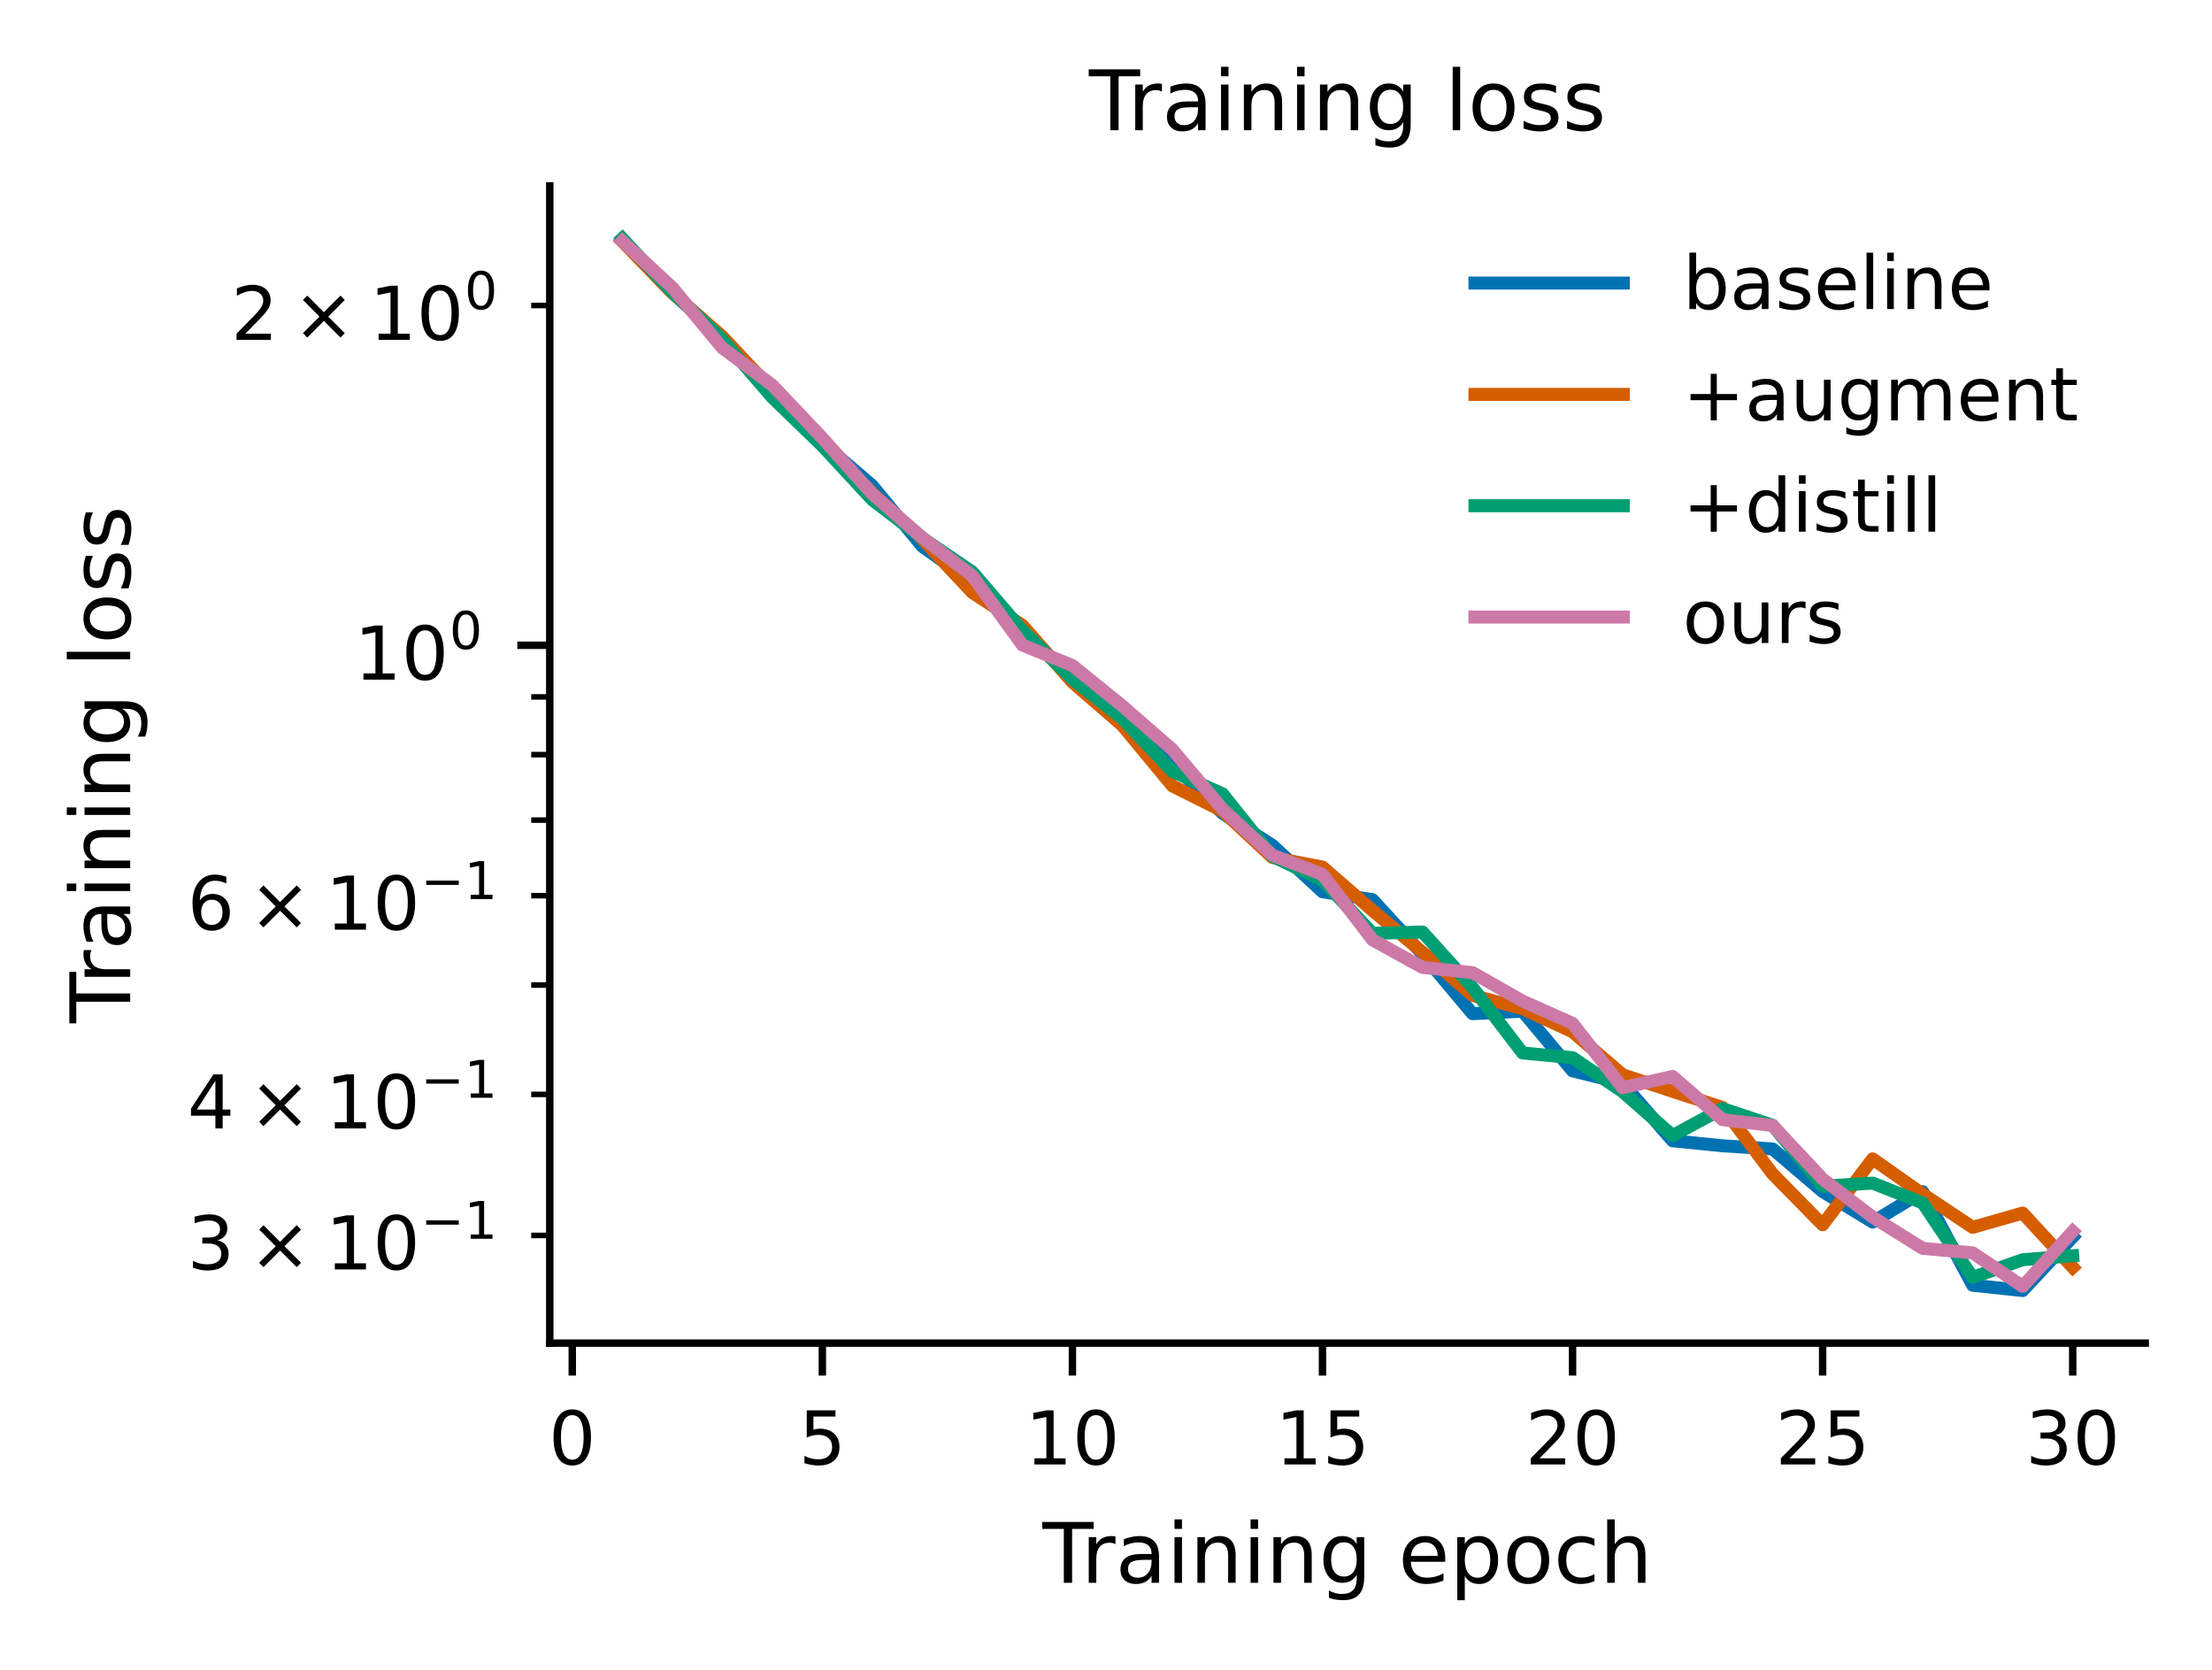
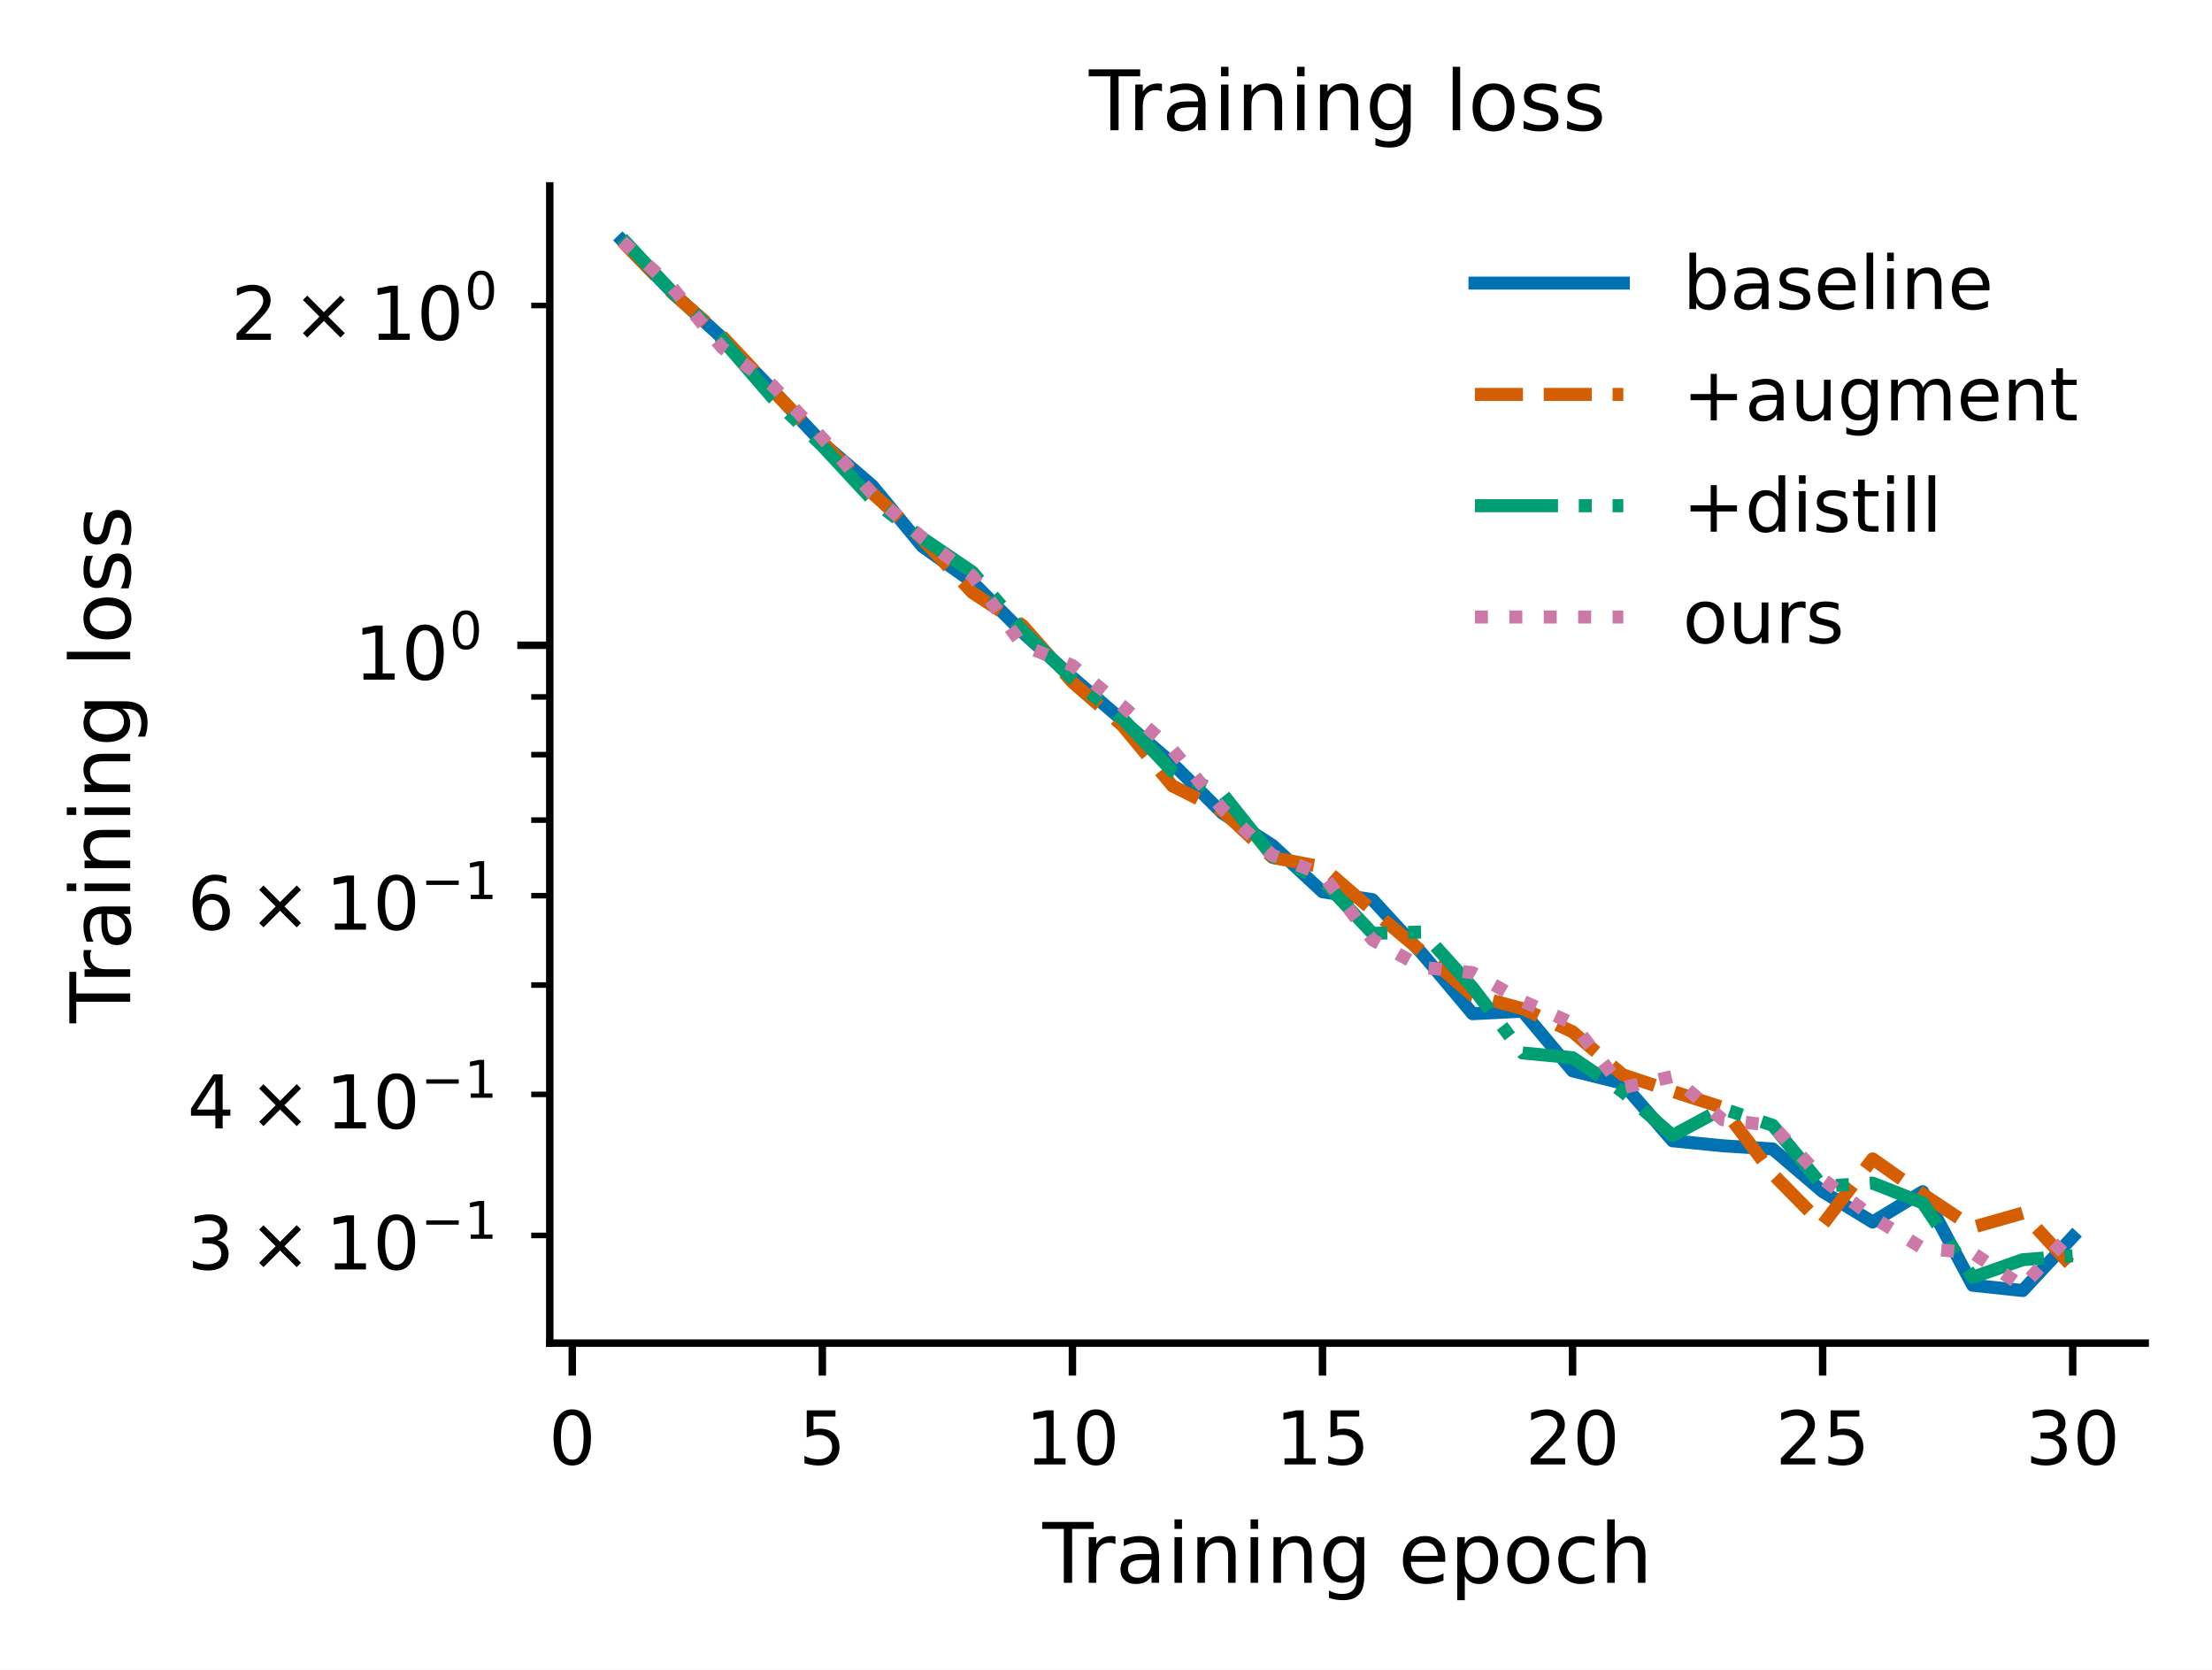
<svg xmlns="http://www.w3.org/2000/svg" xmlns:xlink="http://www.w3.org/1999/xlink" width="238.519pt" height="179.997pt" viewBox="0 0 238.519 179.997" version="1.1">
  <defs>
    <style type="text/css">*{stroke-linejoin: round; stroke-linecap: butt}</style>
  </defs>
  <g id="figure_1">
    <g id="patch_1">
      <path d="M 0 179.997  L 238.519 179.997  L 238.519 0  L 0 0  z " style="fill: #ffffff" />
    </g>
    <g id="axes_1">
      <g id="patch_2">
        <path d="M 59.281 144.796  L 231.319 144.796  L 231.319 20.039  L 59.281 20.039  z " style="fill: #ffffff" />
      </g>
      <g id="matplotlib.axis_1">
        <g id="xtick_1">
          <g id="line2d_1">
            <defs>
-               <path id="m3658584c99" d="M 0 0  L 0 3.5  " style="stroke: #000000; stroke-width: 0.8" />
-             </defs>
-             <g>
-               <use xlink:href="#m3658584c99" x="61.708" y="144.796" style="stroke: #000000; stroke-width: 0.8" />
+               <path id="m86f675a57e" d="M 0 0  L 0 3.5  " style="stroke: #000000; stroke-width: 0.8" />
+             </defs>
+             <g>
+               <use xlink:href="#m86f675a57e" x="61.708" y="144.796" style="stroke: #000000; stroke-width: 0.8" />
            </g>
          </g>
          <g id="text_1">
            <g transform="translate(59.16257 157.8746) scale(0.08 -0.08)">
              <defs>
                <path id="DejaVuSans-13" d="M 2034 4250  Q 1547 4250 1301 3770  Q 1056 3291 1056 2328  Q 1056 1369 1301 889  Q 1547 409 2034 409  Q 2525 409 2770 889  Q 3016 1369 3016 2328  Q 3016 3291 2770 3770  Q 2525 4250 2034 4250  z M 2034 4750  Q 2819 4750 3233 4129  Q 3647 3509 3647 2328  Q 3647 1150 3233 529  Q 2819 -91 2034 -91  Q 1250 -91 836 529  Q 422 1150 422 2328  Q 422 3509 836 4129  Q 1250 4750 2034 4750  z " transform="scale(0.015625)" />
              </defs>
              <use xlink:href="#DejaVuSans-13" />
            </g>
          </g>
        </g>
        <g id="xtick_2">
          <g id="line2d_2">
            <g>
-               <use xlink:href="#m3658584c99" x="88.673" y="144.796" style="stroke: #000000; stroke-width: 0.8" />
+               <use xlink:href="#m86f675a57e" x="88.673" y="144.796" style="stroke: #000000; stroke-width: 0.8" />
            </g>
          </g>
          <g id="text_2">
            <g transform="translate(86.12776 157.8746) scale(0.08 -0.08)">
              <defs>
                <path id="DejaVuSans-18" d="M 691 4666  L 3169 4666  L 3169 4134  L 1269 4134  L 1269 2991  Q 1406 3038 1543 3061  Q 1681 3084 1819 3084  Q 2600 3084 3056 2656  Q 3513 2228 3513 1497  Q 3513 744 3044 326  Q 2575 -91 1722 -91  Q 1428 -91 1123 -41  Q 819 9 494 109  L 494 744  Q 775 591 1075 516  Q 1375 441 1709 441  Q 2250 441 2565 725  Q 2881 1009 2881 1497  Q 2881 1984 2565 2268  Q 2250 2553 1709 2553  Q 1456 2553 1204 2497  Q 953 2441 691 2322  L 691 4666  z " transform="scale(0.015625)" />
              </defs>
              <use xlink:href="#DejaVuSans-18" />
            </g>
          </g>
        </g>
        <g id="xtick_3">
          <g id="line2d_3">
            <g>
-               <use xlink:href="#m3658584c99" x="115.638" y="144.796" style="stroke: #000000; stroke-width: 0.8" />
+               <use xlink:href="#m86f675a57e" x="115.638" y="144.796" style="stroke: #000000; stroke-width: 0.8" />
            </g>
          </g>
          <g id="text_3">
            <g transform="translate(110.5479 157.8746) scale(0.08 -0.08)">
              <defs>
                <path id="DejaVuSans-14" d="M 794 531  L 1825 531  L 1825 4091  L 703 3866  L 703 4441  L 1819 4666  L 2450 4666  L 2450 531  L 3481 531  L 3481 0  L 794 0  L 794 531  z " transform="scale(0.015625)" />
              </defs>
              <use xlink:href="#DejaVuSans-14" />
              <use xlink:href="#DejaVuSans-13" transform="translate(63.625 0)" />
            </g>
          </g>
        </g>
        <g id="xtick_4">
          <g id="line2d_4">
            <g>
-               <use xlink:href="#m3658584c99" x="142.603" y="144.796" style="stroke: #000000; stroke-width: 0.8" />
+               <use xlink:href="#m86f675a57e" x="142.603" y="144.796" style="stroke: #000000; stroke-width: 0.8" />
            </g>
          </g>
          <g id="text_4">
            <g transform="translate(137.5131 157.8746) scale(0.08 -0.08)">
              <use xlink:href="#DejaVuSans-14" />
              <use xlink:href="#DejaVuSans-18" transform="translate(63.625 0)" />
            </g>
          </g>
        </g>
        <g id="xtick_5">
          <g id="line2d_5">
            <g>
-               <use xlink:href="#m3658584c99" x="169.568" y="144.796" style="stroke: #000000; stroke-width: 0.8" />
+               <use xlink:href="#m86f675a57e" x="169.568" y="144.796" style="stroke: #000000; stroke-width: 0.8" />
            </g>
          </g>
          <g id="text_5">
            <g transform="translate(164.4783 157.8746) scale(0.08 -0.08)">
              <defs>
                <path id="DejaVuSans-15" d="M 1228 531  L 3431 531  L 3431 0  L 469 0  L 469 531  Q 828 903 1448 1529  Q 2069 2156 2228 2338  Q 2531 2678 2651 2914  Q 2772 3150 2772 3378  Q 2772 3750 2511 3984  Q 2250 4219 1831 4219  Q 1534 4219 1204 4116  Q 875 4013 500 3803  L 500 4441  Q 881 4594 1212 4672  Q 1544 4750 1819 4750  Q 2544 4750 2975 4387  Q 3406 4025 3406 3419  Q 3406 3131 3298 2873  Q 3191 2616 2906 2266  Q 2828 2175 2409 1742  Q 1991 1309 1228 531  z " transform="scale(0.015625)" />
              </defs>
              <use xlink:href="#DejaVuSans-15" />
              <use xlink:href="#DejaVuSans-13" transform="translate(63.625 0)" />
            </g>
          </g>
        </g>
        <g id="xtick_6">
          <g id="line2d_6">
            <g>
-               <use xlink:href="#m3658584c99" x="196.534" y="144.796" style="stroke: #000000; stroke-width: 0.8" />
+               <use xlink:href="#m86f675a57e" x="196.534" y="144.796" style="stroke: #000000; stroke-width: 0.8" />
            </g>
          </g>
          <g id="text_6">
            <g transform="translate(191.4435 157.8746) scale(0.08 -0.08)">
              <use xlink:href="#DejaVuSans-15" />
              <use xlink:href="#DejaVuSans-18" transform="translate(63.625 0)" />
            </g>
          </g>
        </g>
        <g id="xtick_7">
          <g id="line2d_7">
            <g>
-               <use xlink:href="#m3658584c99" x="223.499" y="144.796" style="stroke: #000000; stroke-width: 0.8" />
+               <use xlink:href="#m86f675a57e" x="223.499" y="144.796" style="stroke: #000000; stroke-width: 0.8" />
            </g>
          </g>
          <g id="text_7">
            <g transform="translate(218.4087 157.8746) scale(0.08 -0.08)">
              <defs>
                <path id="DejaVuSans-16" d="M 2597 2516  Q 3050 2419 3304 2112  Q 3559 1806 3559 1356  Q 3559 666 3084 287  Q 2609 -91 1734 -91  Q 1441 -91 1130 -33  Q 819 25 488 141  L 488 750  Q 750 597 1062 519  Q 1375 441 1716 441  Q 2309 441 2620 675  Q 2931 909 2931 1356  Q 2931 1769 2642 2001  Q 2353 2234 1838 2234  L 1294 2234  L 1294 2753  L 1863 2753  Q 2328 2753 2575 2939  Q 2822 3125 2822 3475  Q 2822 3834 2567 4026  Q 2313 4219 1838 4219  Q 1578 4219 1281 4162  Q 984 4106 628 3988  L 628 4550  Q 988 4650 1302 4700  Q 1616 4750 1894 4750  Q 2613 4750 3031 4423  Q 3450 4097 3450 3541  Q 3450 3153 3228 2886  Q 3006 2619 2597 2516  z " transform="scale(0.015625)" />
              </defs>
              <use xlink:href="#DejaVuSans-16" />
              <use xlink:href="#DejaVuSans-13" transform="translate(63.625 0)" />
            </g>
          </g>
        </g>
        <g id="text_8">
          <g transform="translate(112.4089 170.6351) scale(0.09 -0.09)">
            <defs>
              <path id="DejaVuSans-37" d="M -19 4666  L 3928 4666  L 3928 4134  L 2272 4134  L 2272 0  L 1638 0  L 1638 4134  L -19 4134  L -19 4666  z " transform="scale(0.015625)" />
              <path id="DejaVuSans-55" d="M 2631 2963  Q 2534 3019 2420 3045  Q 2306 3072 2169 3072  Q 1681 3072 1420 2755  Q 1159 2438 1159 1844  L 1159 0  L 581 0  L 581 3500  L 1159 3500  L 1159 2956  Q 1341 3275 1631 3429  Q 1922 3584 2338 3584  Q 2397 3584 2469 3576  Q 2541 3569 2628 3553  L 2631 2963  z " transform="scale(0.015625)" />
              <path id="DejaVuSans-44" d="M 2194 1759  Q 1497 1759 1228 1600  Q 959 1441 959 1056  Q 959 750 1161 570  Q 1363 391 1709 391  Q 2188 391 2477 730  Q 2766 1069 2766 1631  L 2766 1759  L 2194 1759  z M 3341 1997  L 3341 0  L 2766 0  L 2766 531  Q 2569 213 2275 61  Q 1981 -91 1556 -91  Q 1019 -91 701 211  Q 384 513 384 1019  Q 384 1609 779 1909  Q 1175 2209 1959 2209  L 2766 2209  L 2766 2266  Q 2766 2663 2505 2880  Q 2244 3097 1772 3097  Q 1472 3097 1187 3025  Q 903 2953 641 2809  L 641 3341  Q 956 3463 1253 3523  Q 1550 3584 1831 3584  Q 2591 3584 2966 3190  Q 3341 2797 3341 1997  z " transform="scale(0.015625)" />
              <path id="DejaVuSans-4c" d="M 603 3500  L 1178 3500  L 1178 0  L 603 0  L 603 3500  z M 603 4863  L 1178 4863  L 1178 4134  L 603 4134  L 603 4863  z " transform="scale(0.015625)" />
              <path id="DejaVuSans-51" d="M 3513 2113  L 3513 0  L 2938 0  L 2938 2094  Q 2938 2591 2744 2837  Q 2550 3084 2163 3084  Q 1697 3084 1428 2787  Q 1159 2491 1159 1978  L 1159 0  L 581 0  L 581 3500  L 1159 3500  L 1159 2956  Q 1366 3272 1645 3428  Q 1925 3584 2291 3584  Q 2894 3584 3203 3211  Q 3513 2838 3513 2113  z " transform="scale(0.015625)" />
              <path id="DejaVuSans-4a" d="M 2906 1791  Q 2906 2416 2648 2759  Q 2391 3103 1925 3103  Q 1463 3103 1205 2759  Q 947 2416 947 1791  Q 947 1169 1205 825  Q 1463 481 1925 481  Q 2391 481 2648 825  Q 2906 1169 2906 1791  z M 3481 434  Q 3481 -459 3084 -895  Q 2688 -1331 1869 -1331  Q 1566 -1331 1297 -1286  Q 1028 -1241 775 -1147  L 775 -588  Q 1028 -725 1275 -790  Q 1522 -856 1778 -856  Q 2344 -856 2625 -561  Q 2906 -266 2906 331  L 2906 616  Q 2728 306 2450 153  Q 2172 0 1784 0  Q 1141 0 747 490  Q 353 981 353 1791  Q 353 2603 747 3093  Q 1141 3584 1784 3584  Q 2172 3584 2450 3431  Q 2728 3278 2906 2969  L 2906 3500  L 3481 3500  L 3481 434  z " transform="scale(0.015625)" />
              <path id="DejaVuSans-3" transform="scale(0.015625)" />
              <path id="DejaVuSans-48" d="M 3597 1894  L 3597 1613  L 953 1613  Q 991 1019 1311 708  Q 1631 397 2203 397  Q 2534 397 2845 478  Q 3156 559 3463 722  L 3463 178  Q 3153 47 2828 -22  Q 2503 -91 2169 -91  Q 1331 -91 842 396  Q 353 884 353 1716  Q 353 2575 817 3079  Q 1281 3584 2069 3584  Q 2775 3584 3186 3129  Q 3597 2675 3597 1894  z M 3022 2063  Q 3016 2534 2758 2815  Q 2500 3097 2075 3097  Q 1594 3097 1305 2825  Q 1016 2553 972 2059  L 3022 2063  z " transform="scale(0.015625)" />
              <path id="DejaVuSans-53" d="M 1159 525  L 1159 -1331  L 581 -1331  L 581 3500  L 1159 3500  L 1159 2969  Q 1341 3281 1617 3432  Q 1894 3584 2278 3584  Q 2916 3584 3314 3078  Q 3713 2572 3713 1747  Q 3713 922 3314 415  Q 2916 -91 2278 -91  Q 1894 -91 1617 61  Q 1341 213 1159 525  z M 3116 1747  Q 3116 2381 2855 2742  Q 2594 3103 2138 3103  Q 1681 3103 1420 2742  Q 1159 2381 1159 1747  Q 1159 1113 1420 752  Q 1681 391 2138 391  Q 2594 391 2855 752  Q 3116 1113 3116 1747  z " transform="scale(0.015625)" />
              <path id="DejaVuSans-52" d="M 1959 3097  Q 1497 3097 1228 2736  Q 959 2375 959 1747  Q 959 1119 1226 758  Q 1494 397 1959 397  Q 2419 397 2687 759  Q 2956 1122 2956 1747  Q 2956 2369 2687 2733  Q 2419 3097 1959 3097  z M 1959 3584  Q 2709 3584 3137 3096  Q 3566 2609 3566 1747  Q 3566 888 3137 398  Q 2709 -91 1959 -91  Q 1206 -91 779 398  Q 353 888 353 1747  Q 353 2609 779 3096  Q 1206 3584 1959 3584  z " transform="scale(0.015625)" />
              <path id="DejaVuSans-46" d="M 3122 3366  L 3122 2828  Q 2878 2963 2633 3030  Q 2388 3097 2138 3097  Q 1578 3097 1268 2742  Q 959 2388 959 1747  Q 959 1106 1268 751  Q 1578 397 2138 397  Q 2388 397 2633 464  Q 2878 531 3122 666  L 3122 134  Q 2881 22 2623 -34  Q 2366 -91 2075 -91  Q 1284 -91 818 406  Q 353 903 353 1747  Q 353 2603 823 3093  Q 1294 3584 2113 3584  Q 2378 3584 2631 3529  Q 2884 3475 3122 3366  z " transform="scale(0.015625)" />
              <path id="DejaVuSans-4b" d="M 3513 2113  L 3513 0  L 2938 0  L 2938 2094  Q 2938 2591 2744 2837  Q 2550 3084 2163 3084  Q 1697 3084 1428 2787  Q 1159 2491 1159 1978  L 1159 0  L 581 0  L 581 4863  L 1159 4863  L 1159 2956  Q 1366 3272 1645 3428  Q 1925 3584 2291 3584  Q 2894 3584 3203 3211  Q 3513 2838 3513 2113  z " transform="scale(0.015625)" />
            </defs>
            <use xlink:href="#DejaVuSans-37" />
            <use xlink:href="#DejaVuSans-55" transform="translate(46.375 0)" />
            <use xlink:href="#DejaVuSans-44" transform="translate(87.48438 0)" />
            <use xlink:href="#DejaVuSans-4c" transform="translate(148.7656 0)" />
            <use xlink:href="#DejaVuSans-51" transform="translate(176.5469 0)" />
            <use xlink:href="#DejaVuSans-4c" transform="translate(239.9219 0)" />
            <use xlink:href="#DejaVuSans-51" transform="translate(267.7031 0)" />
            <use xlink:href="#DejaVuSans-4a" transform="translate(331.0781 0)" />
            <use xlink:href="#DejaVuSans-3" transform="translate(394.5625 0)" />
            <use xlink:href="#DejaVuSans-48" transform="translate(426.3438 0)" />
            <use xlink:href="#DejaVuSans-53" transform="translate(487.875 0)" />
            <use xlink:href="#DejaVuSans-52" transform="translate(551.3594 0)" />
            <use xlink:href="#DejaVuSans-46" transform="translate(612.5469 0)" />
            <use xlink:href="#DejaVuSans-4b" transform="translate(667.5312 0)" />
          </g>
        </g>
      </g>
      <g id="matplotlib.axis_2">
        <g id="ytick_1">
          <g id="line2d_8">
            <defs>
-               <path id="m141e3c0cf9" d="M 0 0  L -3.5 0  " style="stroke: #000000; stroke-width: 0.8" />
-             </defs>
-             <g>
-               <use xlink:href="#m141e3c0cf9" x="59.281" y="69.564" style="stroke: #000000; stroke-width: 0.8" />
+               <path id="m011848b811" d="M 0 0  L -3.5 0  " style="stroke: #000000; stroke-width: 0.8" />
+             </defs>
+             <g>
+               <use xlink:href="#m011848b811" x="59.281" y="69.564" style="stroke: #000000; stroke-width: 0.8" />
            </g>
          </g>
          <g id="text_9">
            <g transform="translate(38.2007 73.3238) scale(0.08 -0.08)">
              <use xlink:href="#DejaVuSans-14" transform="translate(0 0.746875)" />
              <use xlink:href="#DejaVuSans-13" transform="translate(63.62305 0.746875)" />
              <use xlink:href="#DejaVuSans-13" transform="translate(128.2031 42.04688) scale(0.7)" />
            </g>
          </g>
        </g>
        <g id="ytick_2">
          <g id="line2d_9">
            <defs>
-               <path id="md1b046760c" d="M 0 0  L -2 0  " style="stroke: #000000; stroke-width: 0.6" />
-             </defs>
-             <g>
-               <use xlink:href="#md1b046760c" x="59.281" y="133.185" style="stroke: #000000; stroke-width: 0.6" />
+               <path id="m8c7c0740ca" d="M 0 0  L -2 0  " style="stroke: #000000; stroke-width: 0.6" />
+             </defs>
+             <g>
+               <use xlink:href="#m8c7c0740ca" x="59.281" y="133.185" style="stroke: #000000; stroke-width: 0.6" />
            </g>
          </g>
          <g id="text_10">
            <g transform="translate(20.2007 136.905) scale(0.08 -0.08)">
              <defs>
                <path id="DejaVuSans-99" d="M 4488 3438  L 3059 2003  L 4488 575  L 4116 197  L 2681 1631  L 1247 197  L 878 575  L 2303 2003  L 878 3438  L 1247 3816  L 2681 2381  L 4116 3816  L 4488 3438  z " transform="scale(0.015625)" />
                <path id="DejaVuSans-c9c" d="M 678 2272  L 4684 2272  L 4684 1741  L 678 1741  L 678 2272  z " transform="scale(0.015625)" />
              </defs>
              <use xlink:href="#DejaVuSans-16" transform="translate(0 0.665625)" />
              <use xlink:href="#DejaVuSans-99" transform="translate(83.10547 0.665625)" />
              <use xlink:href="#DejaVuSans-14" transform="translate(186.377 0.665625)" />
              <use xlink:href="#DejaVuSans-13" transform="translate(250 0.665625)" />
              <use xlink:href="#DejaVuSans-c9c" transform="translate(314.5801 41.96563) scale(0.7)" />
              <use xlink:href="#DejaVuSans-14" transform="translate(373.2324 41.96563) scale(0.7)" />
            </g>
          </g>
        </g>
        <g id="ytick_3">
          <g id="line2d_10">
            <g>
-               <use xlink:href="#md1b046760c" x="59.281" y="117.983" style="stroke: #000000; stroke-width: 0.6" />
+               <use xlink:href="#m8c7c0740ca" x="59.281" y="117.983" style="stroke: #000000; stroke-width: 0.6" />
            </g>
          </g>
          <g id="text_11">
            <g transform="translate(20.2007 121.7031) scale(0.08 -0.08)">
              <defs>
                <path id="DejaVuSans-17" d="M 2419 4116  L 825 1625  L 2419 1625  L 2419 4116  z M 2253 4666  L 3047 4666  L 3047 1625  L 3713 1625  L 3713 1100  L 3047 1100  L 3047 0  L 2419 0  L 2419 1100  L 313 1100  L 313 1709  L 2253 4666  z " transform="scale(0.015625)" />
              </defs>
              <use xlink:href="#DejaVuSans-17" transform="translate(0 0.665625)" />
              <use xlink:href="#DejaVuSans-99" transform="translate(83.10547 0.665625)" />
              <use xlink:href="#DejaVuSans-14" transform="translate(186.377 0.665625)" />
              <use xlink:href="#DejaVuSans-13" transform="translate(250 0.665625)" />
              <use xlink:href="#DejaVuSans-c9c" transform="translate(314.5801 41.96563) scale(0.7)" />
              <use xlink:href="#DejaVuSans-14" transform="translate(373.2324 41.96563) scale(0.7)" />
            </g>
          </g>
        </g>
        <g id="ytick_4">
          <g id="line2d_11">
            <g>
-               <use xlink:href="#md1b046760c" x="59.281" y="106.192" style="stroke: #000000; stroke-width: 0.6" />
+               <use xlink:href="#m8c7c0740ca" x="59.281" y="106.192" style="stroke: #000000; stroke-width: 0.6" />
            </g>
          </g>
        </g>
        <g id="ytick_5">
          <g id="line2d_12">
            <g>
-               <use xlink:href="#md1b046760c" x="59.281" y="96.557" style="stroke: #000000; stroke-width: 0.6" />
+               <use xlink:href="#m8c7c0740ca" x="59.281" y="96.557" style="stroke: #000000; stroke-width: 0.6" />
            </g>
          </g>
          <g id="text_12">
            <g transform="translate(20.2007 100.2772) scale(0.08 -0.08)">
              <defs>
                <path id="DejaVuSans-19" d="M 2113 2584  Q 1688 2584 1439 2293  Q 1191 2003 1191 1497  Q 1191 994 1439 701  Q 1688 409 2113 409  Q 2538 409 2786 701  Q 3034 994 3034 1497  Q 3034 2003 2786 2293  Q 2538 2584 2113 2584  z M 3366 4563  L 3366 3988  Q 3128 4100 2886 4159  Q 2644 4219 2406 4219  Q 1781 4219 1451 3797  Q 1122 3375 1075 2522  Q 1259 2794 1537 2939  Q 1816 3084 2150 3084  Q 2853 3084 3261 2657  Q 3669 2231 3669 1497  Q 3669 778 3244 343  Q 2819 -91 2113 -91  Q 1303 -91 875 529  Q 447 1150 447 2328  Q 447 3434 972 4092  Q 1497 4750 2381 4750  Q 2619 4750 2861 4703  Q 3103 4656 3366 4563  z " transform="scale(0.015625)" />
              </defs>
              <use xlink:href="#DejaVuSans-19" transform="translate(0 0.665625)" />
              <use xlink:href="#DejaVuSans-99" transform="translate(83.10547 0.665625)" />
              <use xlink:href="#DejaVuSans-14" transform="translate(186.377 0.665625)" />
              <use xlink:href="#DejaVuSans-13" transform="translate(250 0.665625)" />
              <use xlink:href="#DejaVuSans-c9c" transform="translate(314.5801 41.96563) scale(0.7)" />
              <use xlink:href="#DejaVuSans-14" transform="translate(373.2324 41.96563) scale(0.7)" />
            </g>
          </g>
        </g>
        <g id="ytick_6">
          <g id="line2d_13">
            <g>
-               <use xlink:href="#md1b046760c" x="59.281" y="88.411" style="stroke: #000000; stroke-width: 0.6" />
+               <use xlink:href="#m8c7c0740ca" x="59.281" y="88.411" style="stroke: #000000; stroke-width: 0.6" />
            </g>
          </g>
        </g>
        <g id="ytick_7">
          <g id="line2d_14">
            <g>
-               <use xlink:href="#md1b046760c" x="59.281" y="81.355" style="stroke: #000000; stroke-width: 0.6" />
+               <use xlink:href="#m8c7c0740ca" x="59.281" y="81.355" style="stroke: #000000; stroke-width: 0.6" />
            </g>
          </g>
        </g>
        <g id="ytick_8">
          <g id="line2d_15">
            <g>
-               <use xlink:href="#md1b046760c" x="59.281" y="75.131" style="stroke: #000000; stroke-width: 0.6" />
+               <use xlink:href="#m8c7c0740ca" x="59.281" y="75.131" style="stroke: #000000; stroke-width: 0.6" />
            </g>
          </g>
        </g>
        <g id="ytick_9">
          <g id="line2d_16">
            <g>
-               <use xlink:href="#md1b046760c" x="59.281" y="32.936" style="stroke: #000000; stroke-width: 0.6" />
+               <use xlink:href="#m8c7c0740ca" x="59.281" y="32.936" style="stroke: #000000; stroke-width: 0.6" />
            </g>
          </g>
          <g id="text_13">
            <g transform="translate(24.9207 36.69604) scale(0.08 -0.08)">
              <use xlink:href="#DejaVuSans-15" transform="translate(0 0.746875)" />
              <use xlink:href="#DejaVuSans-99" transform="translate(83.10547 0.746875)" />
              <use xlink:href="#DejaVuSans-14" transform="translate(186.377 0.746875)" />
              <use xlink:href="#DejaVuSans-13" transform="translate(250 0.746875)" />
              <use xlink:href="#DejaVuSans-13" transform="translate(314.5801 42.04688) scale(0.7)" />
            </g>
          </g>
        </g>
        <g id="text_14">
          <g transform="translate(14.03859 110.295) rotate(-90) scale(0.09 -0.09)">
            <defs>
              <path id="DejaVuSans-4f" d="M 603 4863  L 1178 4863  L 1178 0  L 603 0  L 603 4863  z " transform="scale(0.015625)" />
              <path id="DejaVuSans-56" d="M 2834 3397  L 2834 2853  Q 2591 2978 2328 3040  Q 2066 3103 1784 3103  Q 1356 3103 1142 2972  Q 928 2841 928 2578  Q 928 2378 1081 2264  Q 1234 2150 1697 2047  L 1894 2003  Q 2506 1872 2764 1633  Q 3022 1394 3022 966  Q 3022 478 2636 193  Q 2250 -91 1575 -91  Q 1294 -91 989 -36  Q 684 19 347 128  L 347 722  Q 666 556 975 473  Q 1284 391 1588 391  Q 1994 391 2212 530  Q 2431 669 2431 922  Q 2431 1156 2273 1281  Q 2116 1406 1581 1522  L 1381 1569  Q 847 1681 609 1914  Q 372 2147 372 2553  Q 372 3047 722 3315  Q 1072 3584 1716 3584  Q 2034 3584 2315 3537  Q 2597 3491 2834 3397  z " transform="scale(0.015625)" />
            </defs>
            <use xlink:href="#DejaVuSans-37" />
            <use xlink:href="#DejaVuSans-55" transform="translate(46.375 0)" />
            <use xlink:href="#DejaVuSans-44" transform="translate(87.48438 0)" />
            <use xlink:href="#DejaVuSans-4c" transform="translate(148.7656 0)" />
            <use xlink:href="#DejaVuSans-51" transform="translate(176.5469 0)" />
            <use xlink:href="#DejaVuSans-4c" transform="translate(239.9219 0)" />
            <use xlink:href="#DejaVuSans-51" transform="translate(267.7031 0)" />
            <use xlink:href="#DejaVuSans-4a" transform="translate(331.0781 0)" />
            <use xlink:href="#DejaVuSans-3" transform="translate(394.5625 0)" />
            <use xlink:href="#DejaVuSans-4f" transform="translate(426.3438 0)" />
            <use xlink:href="#DejaVuSans-52" transform="translate(454.125 0)" />
            <use xlink:href="#DejaVuSans-56" transform="translate(515.3125 0)" />
            <use xlink:href="#DejaVuSans-56" transform="translate(567.4062 0)" />
          </g>
        </g>
      </g>
      <g id="line2d_17">
-         <path d="M 67.101 25.931  L 72.494 31.515  L 77.887 36.437  L 83.28 42.014  L 88.673 47.741  L 94.066 52.364  L 99.459 58.909  L 104.852 62.737  L 110.245 68.151  L 115.638 73.031  L 121.031 77.644  L 126.424 82.308  L 131.817 87.669  L 137.21 91.138  L 142.603 96.136  L 147.996 96.991  L 153.389 102.854  L 158.782 109.282  L 164.175 109.013  L 169.568 115.443  L 174.961 116.781  L 180.354 122.981  L 185.747 123.521  L 191.14 123.86  L 196.534 128.454  L 201.927 131.743  L 207.32 128.47  L 212.713 138.557  L 218.106 139.126  L 223.499 133.344  " clip-path="url(#pca30b7f178)" style="fill: none; stroke: #0072b2; stroke-width: 1.4; stroke-linecap: square" />
+         <path d="M 67.101 25.931  L 72.494 31.515  L 77.887 36.437  L 83.28 42.014  L 88.673 47.741  L 94.066 52.364  L 99.459 58.909  L 104.852 62.737  L 110.245 68.151  L 115.638 73.031  L 121.031 77.644  L 126.424 82.308  L 131.817 87.669  L 137.21 91.138  L 142.603 96.136  L 147.996 96.991  L 153.389 102.854  L 158.782 109.282  L 164.175 109.013  L 169.568 115.443  L 174.961 116.781  L 180.354 122.981  L 185.747 123.521  L 191.14 123.86  L 196.534 128.454  L 201.927 131.743  L 207.32 128.47  L 212.713 138.557  L 218.106 139.126  L 223.499 133.344  " clip-path="url(#p5a71c50947)" style="fill: none; stroke: #0072b2; stroke-width: 1.4; stroke-linecap: square" />
      </g>
      <g id="line2d_18">
-         <path d="M 67.101 26.026  L 72.494 31.585  L 77.887 36.276  L 83.28 42.055  L 88.673 47.64  L 94.066 53.164  L 99.459 58.124  L 104.852 63.883  L 110.245 67.415  L 115.638 73.541  L 121.031 78.214  L 126.424 84.723  L 131.817 87.424  L 137.21 92.441  L 142.603 93.47  L 147.996 98.149  L 153.389 102.666  L 158.782 107.302  L 164.175 108.735  L 169.568 111.233  L 174.961 115.86  L 180.354 117.654  L 185.747 119.389  L 191.14 126.555  L 196.534 132.035  L 201.927 124.934  L 207.32 128.728  L 212.713 132.312  L 218.106 130.775  L 223.499 136.624  " clip-path="url(#pca30b7f178)" style="fill: none; stroke: #d55e00; stroke-width: 1.4; stroke-linecap: square" />
+         <path d="M 67.101 26.026  L 72.494 31.585  L 77.887 36.276  L 83.28 42.055  L 88.673 47.64  L 94.066 53.164  L 99.459 58.124  L 104.852 63.883  L 110.245 67.415  L 115.638 73.541  L 121.031 78.214  L 126.424 84.723  L 131.817 87.424  L 137.21 92.441  L 142.603 93.47  L 147.996 98.149  L 153.389 102.666  L 158.782 107.302  L 164.175 108.735  L 169.568 111.233  L 174.961 115.86  L 180.354 117.654  L 185.747 119.389  L 191.14 126.555  L 196.534 132.035  L 201.927 124.934  L 207.32 128.728  L 212.713 132.312  L 218.106 130.775  L 223.499 136.624  " clip-path="url(#p5a71c50947)" style="fill: none; stroke-dasharray: 5.18,2.24; stroke-dashoffset: 0; stroke: #d55e00; stroke-width: 1.4" />
      </g>
      <g id="line2d_19">
-         <path d="M 67.101 25.709  L 72.494 31.482  L 77.887 36.604  L 83.28 42.852  L 88.673 48.068  L 94.066 53.886  L 99.459 58.01  L 104.852 61.666  L 110.245 67.951  L 115.638 73.2  L 121.031 77.46  L 126.424 83.156  L 131.817 85.575  L 137.21 92.319  L 142.603 94.901  L 147.996 100.62  L 153.389 100.477  L 158.782 106.456  L 164.175 113.514  L 169.568 114.026  L 174.961 117.68  L 180.354 122.418  L 185.747 119.511  L 191.14 121.309  L 196.534 127.877  L 201.927 127.544  L 207.32 129.676  L 212.713 137.706  L 218.106 135.803  L 223.499 135.379  " clip-path="url(#pca30b7f178)" style="fill: none; stroke: #009e73; stroke-width: 1.4; stroke-linecap: square" />
+         <path d="M 67.101 25.709  L 72.494 31.482  L 77.887 36.604  L 83.28 42.852  L 88.673 48.068  L 94.066 53.886  L 99.459 58.01  L 104.852 61.666  L 110.245 67.951  L 115.638 73.2  L 121.031 77.46  L 126.424 83.156  L 131.817 85.575  L 137.21 92.319  L 142.603 94.901  L 147.996 100.62  L 153.389 100.477  L 158.782 106.456  L 164.175 113.514  L 169.568 114.026  L 174.961 117.68  L 180.354 122.418  L 185.747 119.511  L 191.14 121.309  L 196.534 127.877  L 201.927 127.544  L 207.32 129.676  L 212.713 137.706  L 218.106 135.803  L 223.499 135.379  " clip-path="url(#p5a71c50947)" style="fill: none; stroke-dasharray: 8.96,2.24,1.4,2.24; stroke-dashoffset: 0; stroke: #009e73; stroke-width: 1.4" />
      </g>
      <g id="line2d_20">
-         <path d="M 67.101 26.005  L 72.494 31.003  L 77.887 37.5  L 83.28 41.527  L 88.673 47.223  L 94.066 53.261  L 99.459 57.971  L 104.852 62.087  L 110.245 69.537  L 115.638 71.748  L 121.031 76.109  L 126.424 80.816  L 131.817 87.225  L 137.21 92.206  L 142.603 94.265  L 147.996 101.319  L 153.389 104.292  L 158.782 104.856  L 164.175 107.921  L 169.568 110.323  L 174.961 117.261  L 180.354 116.05  L 185.747 120.707  L 191.14 121.337  L 196.534 127.102  L 201.927 131.214  L 207.32 134.577  L 212.713 135.068  L 218.106 138.674  L 223.499 132.764  " clip-path="url(#pca30b7f178)" style="fill: none; stroke: #cc79a7; stroke-width: 1.4; stroke-linecap: square" />
+         <path d="M 67.101 26.005  L 72.494 31.003  L 77.887 37.5  L 83.28 41.527  L 88.673 47.223  L 94.066 53.261  L 99.459 57.971  L 104.852 62.087  L 110.245 69.537  L 115.638 71.748  L 121.031 76.109  L 126.424 80.816  L 131.817 87.225  L 137.21 92.206  L 142.603 94.265  L 147.996 101.319  L 153.389 104.292  L 158.782 104.856  L 164.175 107.921  L 169.568 110.323  L 174.961 117.261  L 180.354 116.05  L 185.747 120.707  L 191.14 121.337  L 196.534 127.102  L 201.927 131.214  L 207.32 134.577  L 212.713 135.068  L 218.106 138.674  L 223.499 132.764  " clip-path="url(#p5a71c50947)" style="fill: none; stroke-dasharray: 1.4,2.31; stroke-dashoffset: 0; stroke: #cc79a7; stroke-width: 1.4" />
      </g>
      <g id="patch_3">
        <path d="M 59.281 144.796  L 59.281 20.039  " style="fill: none; stroke: #000000; stroke-width: 0.8; stroke-linejoin: miter; stroke-linecap: square" />
      </g>
      <g id="patch_4">
        <path d="M 59.281 144.796  L 231.319 144.796  " style="fill: none; stroke: #000000; stroke-width: 0.8; stroke-linejoin: miter; stroke-linecap: square" />
      </g>
      <g id="text_15">
        <g transform="translate(117.4221 14.03859) scale(0.09 -0.09)">
          <use xlink:href="#DejaVuSans-37" />
          <use xlink:href="#DejaVuSans-55" transform="translate(46.375 0)" />
          <use xlink:href="#DejaVuSans-44" transform="translate(87.48438 0)" />
          <use xlink:href="#DejaVuSans-4c" transform="translate(148.7656 0)" />
          <use xlink:href="#DejaVuSans-51" transform="translate(176.5469 0)" />
          <use xlink:href="#DejaVuSans-4c" transform="translate(239.9219 0)" />
          <use xlink:href="#DejaVuSans-51" transform="translate(267.7031 0)" />
          <use xlink:href="#DejaVuSans-4a" transform="translate(331.0781 0)" />
          <use xlink:href="#DejaVuSans-3" transform="translate(394.5625 0)" />
          <use xlink:href="#DejaVuSans-4f" transform="translate(426.3438 0)" />
          <use xlink:href="#DejaVuSans-52" transform="translate(454.125 0)" />
          <use xlink:href="#DejaVuSans-56" transform="translate(515.3125 0)" />
          <use xlink:href="#DejaVuSans-56" transform="translate(567.4062 0)" />
        </g>
      </g>
      <g id="legend_1">
        <g id="line2d_21">
          <path d="M 159.042 30.517  L 167.042 30.517  L 175.042 30.517  " style="fill: none; stroke: #0072b2; stroke-width: 1.4; stroke-linecap: square" />
        </g>
        <g id="text_16">
          <g transform="translate(181.4423 33.31734) scale(0.08 -0.08)">
            <defs>
              <path id="DejaVuSans-45" d="M 3116 1747  Q 3116 2381 2855 2742  Q 2594 3103 2138 3103  Q 1681 3103 1420 2742  Q 1159 2381 1159 1747  Q 1159 1113 1420 752  Q 1681 391 2138 391  Q 2594 391 2855 752  Q 3116 1113 3116 1747  z M 1159 2969  Q 1341 3281 1617 3432  Q 1894 3584 2278 3584  Q 2916 3584 3314 3078  Q 3713 2572 3713 1747  Q 3713 922 3314 415  Q 2916 -91 2278 -91  Q 1894 -91 1617 61  Q 1341 213 1159 525  L 1159 0  L 581 0  L 581 4863  L 1159 4863  L 1159 2969  z " transform="scale(0.015625)" />
            </defs>
            <use xlink:href="#DejaVuSans-45" />
            <use xlink:href="#DejaVuSans-44" transform="translate(63.48438 0)" />
            <use xlink:href="#DejaVuSans-56" transform="translate(124.7656 0)" />
            <use xlink:href="#DejaVuSans-48" transform="translate(176.8594 0)" />
            <use xlink:href="#DejaVuSans-4f" transform="translate(238.3906 0)" />
            <use xlink:href="#DejaVuSans-4c" transform="translate(266.1719 0)" />
            <use xlink:href="#DejaVuSans-51" transform="translate(293.9531 0)" />
            <use xlink:href="#DejaVuSans-48" transform="translate(357.3281 0)" />
          </g>
        </g>
        <g id="line2d_22">
-           <path d="M 159.042 42.518  L 167.042 42.518  L 175.042 42.518  " style="fill: none; stroke: #d55e00; stroke-width: 1.4; stroke-linecap: square" />
+           <path d="M 159.042 42.518  L 167.042 42.518  L 175.042 42.518  " style="fill: none; stroke-dasharray: 5.18,2.24; stroke-dashoffset: 0; stroke: #d55e00; stroke-width: 1.4" />
        </g>
        <g id="text_17">
          <g transform="translate(181.4423 45.31797) scale(0.08 -0.08)">
            <defs>
              <path id="DejaVuSans-e" d="M 2944 4013  L 2944 2272  L 4684 2272  L 4684 1741  L 2944 1741  L 2944 0  L 2419 0  L 2419 1741  L 678 1741  L 678 2272  L 2419 2272  L 2419 4013  L 2944 4013  z " transform="scale(0.015625)" />
              <path id="DejaVuSans-58" d="M 544 1381  L 544 3500  L 1119 3500  L 1119 1403  Q 1119 906 1312 657  Q 1506 409 1894 409  Q 2359 409 2629 706  Q 2900 1003 2900 1516  L 2900 3500  L 3475 3500  L 3475 0  L 2900 0  L 2900 538  Q 2691 219 2414 64  Q 2138 -91 1772 -91  Q 1169 -91 856 284  Q 544 659 544 1381  z M 1991 3584  L 1991 3584  z " transform="scale(0.015625)" />
              <path id="DejaVuSans-50" d="M 3328 2828  Q 3544 3216 3844 3400  Q 4144 3584 4550 3584  Q 5097 3584 5394 3201  Q 5691 2819 5691 2113  L 5691 0  L 5113 0  L 5113 2094  Q 5113 2597 4934 2840  Q 4756 3084 4391 3084  Q 3944 3084 3684 2787  Q 3425 2491 3425 1978  L 3425 0  L 2847 0  L 2847 2094  Q 2847 2600 2669 2842  Q 2491 3084 2119 3084  Q 1678 3084 1418 2786  Q 1159 2488 1159 1978  L 1159 0  L 581 0  L 581 3500  L 1159 3500  L 1159 2956  Q 1356 3278 1631 3431  Q 1906 3584 2284 3584  Q 2666 3584 2933 3390  Q 3200 3197 3328 2828  z " transform="scale(0.015625)" />
              <path id="DejaVuSans-57" d="M 1172 4494  L 1172 3500  L 2356 3500  L 2356 3053  L 1172 3053  L 1172 1153  Q 1172 725 1289 603  Q 1406 481 1766 481  L 2356 481  L 2356 0  L 1766 0  Q 1100 0 847 248  Q 594 497 594 1153  L 594 3053  L 172 3053  L 172 3500  L 594 3500  L 594 4494  L 1172 4494  z " transform="scale(0.015625)" />
            </defs>
            <use xlink:href="#DejaVuSans-e" />
            <use xlink:href="#DejaVuSans-44" transform="translate(83.79688 0)" />
            <use xlink:href="#DejaVuSans-58" transform="translate(145.0781 0)" />
            <use xlink:href="#DejaVuSans-4a" transform="translate(208.4531 0)" />
            <use xlink:href="#DejaVuSans-50" transform="translate(271.9375 0)" />
            <use xlink:href="#DejaVuSans-48" transform="translate(369.3438 0)" />
            <use xlink:href="#DejaVuSans-51" transform="translate(430.875 0)" />
            <use xlink:href="#DejaVuSans-57" transform="translate(494.25 0)" />
          </g>
        </g>
        <g id="line2d_23">
-           <path d="M 159.042 54.519  L 167.042 54.519  L 175.042 54.519  " style="fill: none; stroke: #009e73; stroke-width: 1.4; stroke-linecap: square" />
+           <path d="M 159.042 54.519  L 167.042 54.519  L 175.042 54.519  " style="fill: none; stroke-dasharray: 8.96,2.24,1.4,2.24; stroke-dashoffset: 0; stroke: #009e73; stroke-width: 1.4" />
        </g>
        <g id="text_18">
          <g transform="translate(181.4423 57.31859) scale(0.08 -0.08)">
            <defs>
              <path id="DejaVuSans-47" d="M 2906 2969  L 2906 4863  L 3481 4863  L 3481 0  L 2906 0  L 2906 525  Q 2725 213 2448 61  Q 2172 -91 1784 -91  Q 1150 -91 751 415  Q 353 922 353 1747  Q 353 2572 751 3078  Q 1150 3584 1784 3584  Q 2172 3584 2448 3432  Q 2725 3281 2906 2969  z M 947 1747  Q 947 1113 1208 752  Q 1469 391 1925 391  Q 2381 391 2643 752  Q 2906 1113 2906 1747  Q 2906 2381 2643 2742  Q 2381 3103 1925 3103  Q 1469 3103 1208 2742  Q 947 2381 947 1747  z " transform="scale(0.015625)" />
            </defs>
            <use xlink:href="#DejaVuSans-e" />
            <use xlink:href="#DejaVuSans-47" transform="translate(83.79688 0)" />
            <use xlink:href="#DejaVuSans-4c" transform="translate(147.2812 0)" />
            <use xlink:href="#DejaVuSans-56" transform="translate(175.0625 0)" />
            <use xlink:href="#DejaVuSans-57" transform="translate(227.1562 0)" />
            <use xlink:href="#DejaVuSans-4c" transform="translate(266.3594 0)" />
            <use xlink:href="#DejaVuSans-4f" transform="translate(294.1406 0)" />
            <use xlink:href="#DejaVuSans-4f" transform="translate(321.9219 0)" />
          </g>
        </g>
        <g id="line2d_24">
-           <path d="M 159.042 66.519  L 167.042 66.519  L 175.042 66.519  " style="fill: none; stroke: #cc79a7; stroke-width: 1.4; stroke-linecap: square" />
+           <path d="M 159.042 66.519  L 167.042 66.519  L 175.042 66.519  " style="fill: none; stroke-dasharray: 1.4,2.31; stroke-dashoffset: 0; stroke: #cc79a7; stroke-width: 1.4" />
        </g>
        <g id="text_19">
          <g transform="translate(181.4423 69.31922) scale(0.08 -0.08)">
            <use xlink:href="#DejaVuSans-52" />
            <use xlink:href="#DejaVuSans-58" transform="translate(61.1875 0)" />
            <use xlink:href="#DejaVuSans-55" transform="translate(124.5625 0)" />
            <use xlink:href="#DejaVuSans-56" transform="translate(165.6719 0)" />
          </g>
        </g>
      </g>
    </g>
  </g>
  <defs>
-     <clipPath id="pca30b7f178">
+     <clipPath id="p5a71c50947">
      <rect x="59.281" y="20.039" width="172.038" height="124.758" />
    </clipPath>
  </defs>
</svg>
